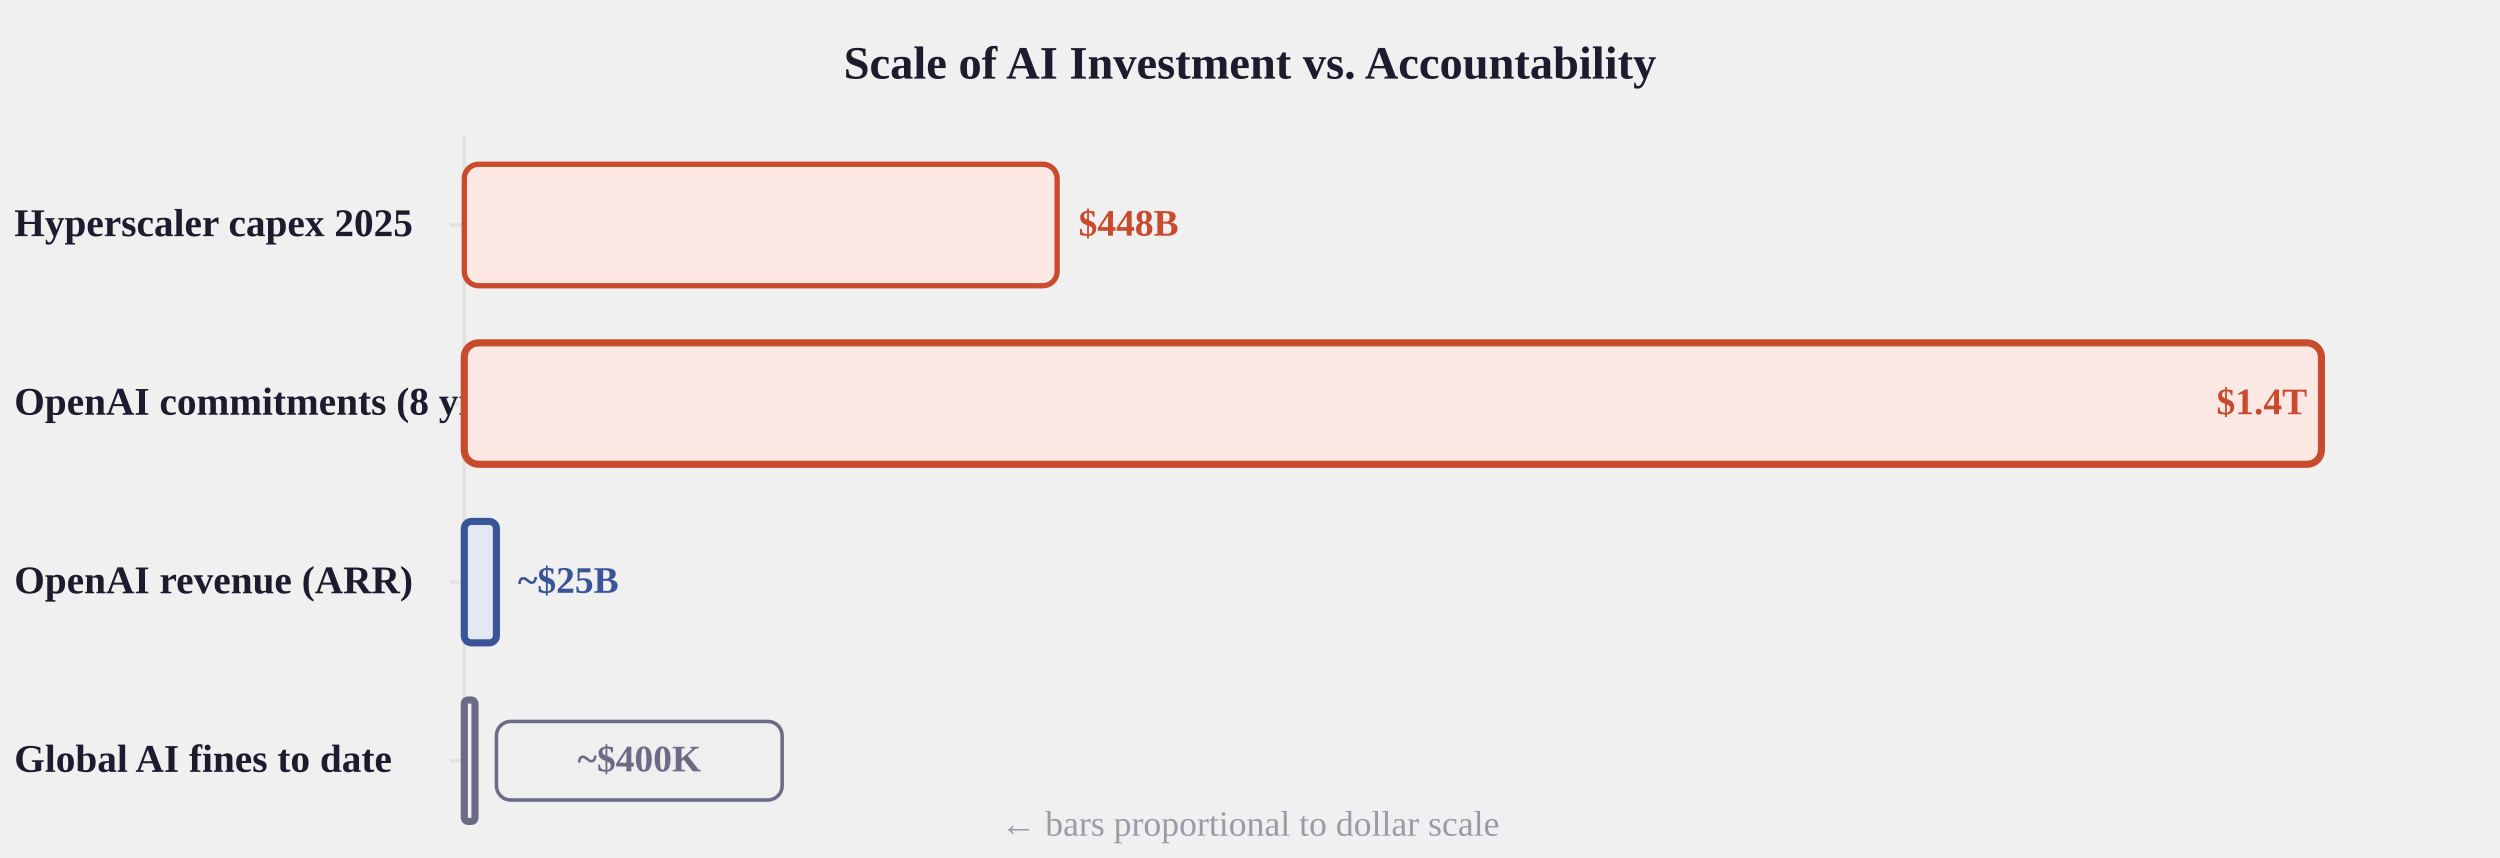
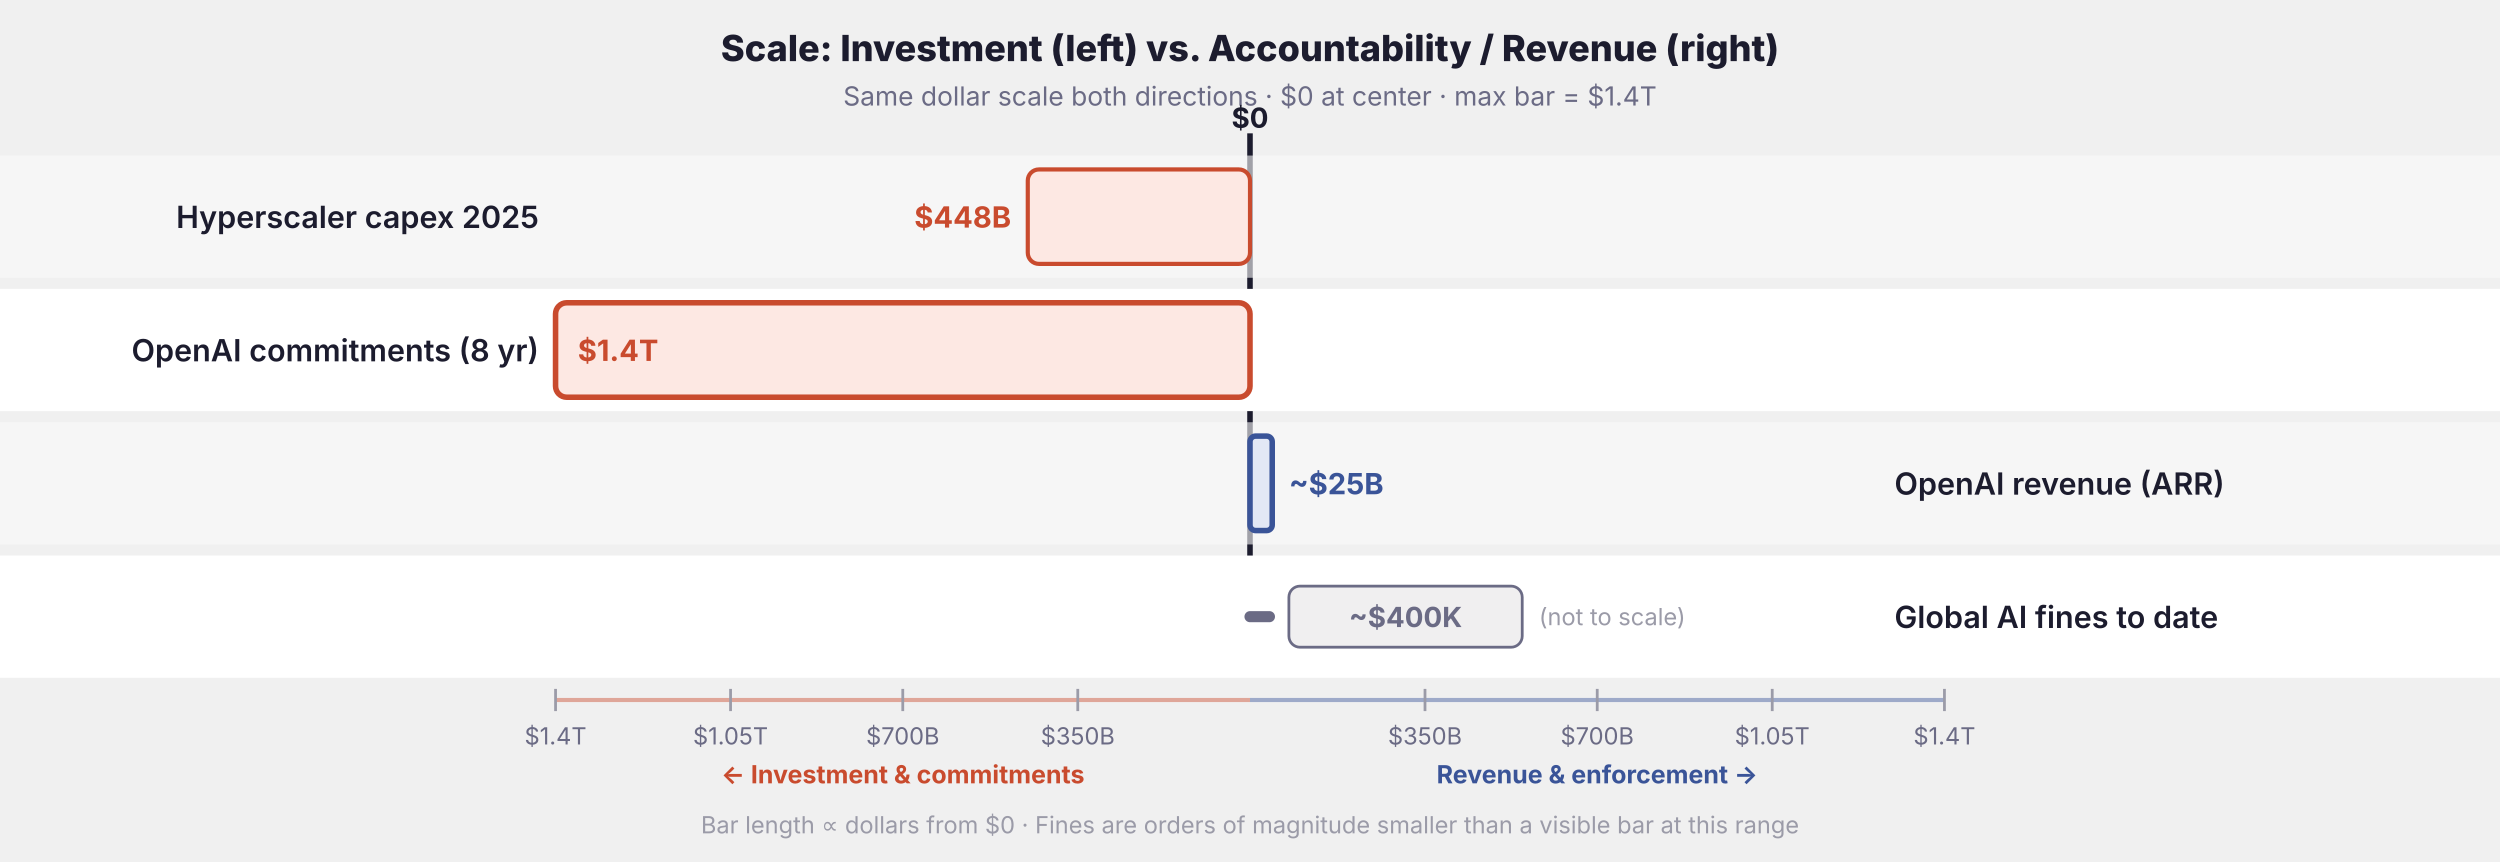
- <svg xmlns="http://www.w3.org/2000/svg" viewBox="0 0 700 240" role="img" aria-labelledby="viz-scale-title">
-   <text x="350" y="22" font-size="13" font-weight="800" fill="#1C1C2E" text-anchor="middle">Scale of AI Investment vs. Accountability</text>
-   <line x1="130" y1="38" x2="130" y2="228" stroke="#E4E2DC" stroke-width="1" />
-   <line x1="126" y1="63" x2="130" y2="63" stroke="#E4E2DC" stroke-width="1" />
-   <line x1="126" y1="113" x2="130" y2="113" stroke="#E4E2DC" stroke-width="1" />
-   <line x1="126" y1="163" x2="130" y2="163" stroke="#E4E2DC" stroke-width="1" />
-   <line x1="126" y1="213" x2="130" y2="213" stroke="#E4E2DC" stroke-width="1" />
-   <text x="4" y="63" font-size="11" font-weight="600" fill="#1C1C2E" dominant-baseline="middle">Hyperscaler capex 2025</text>
-   <text x="4" y="113" font-size="11" font-weight="600" fill="#1C1C2E" dominant-baseline="middle">OpenAI commitments (8 yr)</text>
-   <text x="4" y="163" font-size="11" font-weight="600" fill="#1C1C2E" dominant-baseline="middle">OpenAI revenue (ARR)</text>
-   <text x="4" y="213" font-size="11" font-weight="600" fill="#1C1C2E" dominant-baseline="middle">Global AI fines to date</text>
-   <rect x="130" y="46" width="166" height="34" rx="4" fill="#FDE8E3" stroke="#C94B2E" stroke-width="1.5" />
-   <text x="302" y="63" font-size="10.5" font-weight="700" fill="#C94B2E" dominant-baseline="middle"> $448B</text>
-   <rect x="130" y="96" width="520" height="34" rx="4" fill="#FDE8E3" stroke="#C94B2E" stroke-width="2" />
-   <text x="646" y="113" font-size="10.5" font-weight="700" fill="#C94B2E" text-anchor="end" dominant-baseline="middle">$1.4T</text>
-   <rect x="130" y="146" width="9" height="34" rx="2" fill="#E3E8F5" stroke="#3A5498" stroke-width="2" />
-   <text x="145" y="163" font-size="10.5" font-weight="700" fill="#3A5498" dominant-baseline="middle"> ~$25B</text>
-   <rect x="130" y="196" width="3" height="34" rx="1" fill="#F0EFF0" stroke="#6B6B85" stroke-width="2" />
-   <rect x="139" y="202" width="80" height="22" rx="4" fill="#F0EFF0" stroke="#6B6B85" stroke-width="1" />
-   <text x="179" y="213" font-size="10.5" font-weight="700" fill="#6B6B85" text-anchor="middle" dominant-baseline="middle">~$400K</text>
-   <text x="350" y="234" font-size="10" fill="#9B9BA8" text-anchor="middle">← bars proportional to dollar scale</text>
+ <svg xmlns="http://www.w3.org/2000/svg" viewBox="0 0 900 310" role="img" aria-labelledby="viz-scale-title viz-scale-desc">
+   <defs>
+     <style>text { font-family: system-ui, -apple-system, "Segoe UI", sans-serif; }</style>
+   </defs>
+   <text x="450" y="22" font-size="13" font-weight="800" fill="#1C1C2E" text-anchor="middle">Scale: Investment (left) vs. Accountability / Revenue (right)</text>
+   <text x="450" y="38" font-size="9.5" fill="#6B6B85" text-anchor="middle">Same dollar scale both directions · $0 at center · max bar = $1.4T</text>
+   <line x1="450" y1="48" x2="450" y2="242" stroke="#1C1C2E" stroke-width="2" />
+   <text x="450" y="46" font-size="10" font-weight="700" fill="#1C1C2E" text-anchor="middle">$0</text>
+   <rect x="0" y="56" width="900" height="44" fill="#FAFAFA" opacity="0.6" />
+   <rect x="0" y="104" width="900" height="44" fill="#FFFFFF" />
+   <rect x="0" y="152" width="900" height="44" fill="#FAFAFA" opacity="0.6" />
+   <rect x="0" y="200" width="900" height="44" fill="#FFFFFF" />
+   <text x="194" y="78" font-size="11" font-weight="600" fill="#1C1C2E" text-anchor="end" dominant-baseline="middle">Hyperscaler capex 2025</text>
+   <rect x="370" y="61" width="80" height="34" rx="4" fill="#FDE8E3" stroke="#C94B2E" stroke-width="1.5" />
+   <text x="364" y="78" font-size="10.5" font-weight="700" fill="#C94B2E" text-anchor="end" dominant-baseline="middle">$448B</text>
+   <text x="194" y="126" font-size="11" font-weight="600" fill="#1C1C2E" text-anchor="end" dominant-baseline="middle">OpenAI commitments (8 yr)</text>
+   <rect x="200" y="109" width="250" height="34" rx="4" fill="#FDE8E3" stroke="#C94B2E" stroke-width="2" />
+   <text x="208" y="126" font-size="10.5" font-weight="700" fill="#C94B2E" text-anchor="start" dominant-baseline="middle">$1.4T</text>
+   <rect x="450" y="157" width="8" height="34" rx="2" fill="#E3E8F5" stroke="#3A5498" stroke-width="2" />
+   <text x="464" y="174" font-size="10.5" font-weight="700" fill="#3A5498" text-anchor="start" dominant-baseline="middle">~$25B</text>
+   <text x="682" y="174" font-size="11" font-weight="600" fill="#1C1C2E" text-anchor="start" dominant-baseline="middle">OpenAI revenue (ARR)</text>
+   <line x1="450" y1="222" x2="457" y2="222" stroke="#6B6B85" stroke-width="4" stroke-linecap="round" />
+   <rect x="464" y="211" width="84" height="22" rx="4" fill="#F0EFF0" stroke="#6B6B85" stroke-width="1" />
+   <text x="506" y="222" font-size="10" font-weight="700" fill="#6B6B85" text-anchor="middle" dominant-baseline="middle">~$400K</text>
+   <text x="554" y="222" font-size="8.5" fill="#9B9BA8" dominant-baseline="middle">(not to scale)</text>
+   <text x="682" y="222" font-size="11" font-weight="600" fill="#1C1C2E" text-anchor="start" dominant-baseline="middle">Global AI fines to date</text>
+   <line x1="200" y1="252" x2="450" y2="252" stroke="#C94B2E" stroke-width="1.5" opacity="0.45" />
+   <line x1="450" y1="252" x2="700" y2="252" stroke="#3A5498" stroke-width="1.5" opacity="0.45" />
+   <g font-size="8.5" fill="#6B6B85" text-anchor="middle">
+     <line x1="388" y1="248" x2="388" y2="256" stroke="#9B9BA8" />
+     <text x="388" y="268">$350B</text>
+     <line x1="325" y1="248" x2="325" y2="256" stroke="#9B9BA8" />
+     <text x="325" y="268">$700B</text>
+     <line x1="263" y1="248" x2="263" y2="256" stroke="#9B9BA8" />
+     <text x="263" y="268">$1.05T</text>
+     <line x1="200" y1="248" x2="200" y2="256" stroke="#9B9BA8" />
+     <text x="200" y="268">$1.4T</text>
+     <line x1="513" y1="248" x2="513" y2="256" stroke="#9B9BA8" />
+     <text x="513" y="268">$350B</text>
+     <line x1="575" y1="248" x2="575" y2="256" stroke="#9B9BA8" />
+     <text x="575" y="268">$700B</text>
+     <line x1="638" y1="248" x2="638" y2="256" stroke="#9B9BA8" />
+     <text x="638" y="268">$1.05T</text>
+     <line x1="700" y1="248" x2="700" y2="256" stroke="#9B9BA8" />
+     <text x="700" y="268">$1.4T</text>
+   </g>
+   <text x="325" y="282" font-size="9" font-weight="700" fill="#C94B2E" text-anchor="middle">← Investment &amp; commitments</text>
+   <text x="575" y="282" font-size="9" font-weight="700" fill="#3A5498" text-anchor="middle">Revenue &amp; enforcement →</text>
+   <text x="450" y="300" font-size="8.5" fill="#9B9BA8" text-anchor="middle">Bar length ∝ dollars from $0 · Fines are orders of magnitude smaller than a visible bar at this range</text>
</svg>
